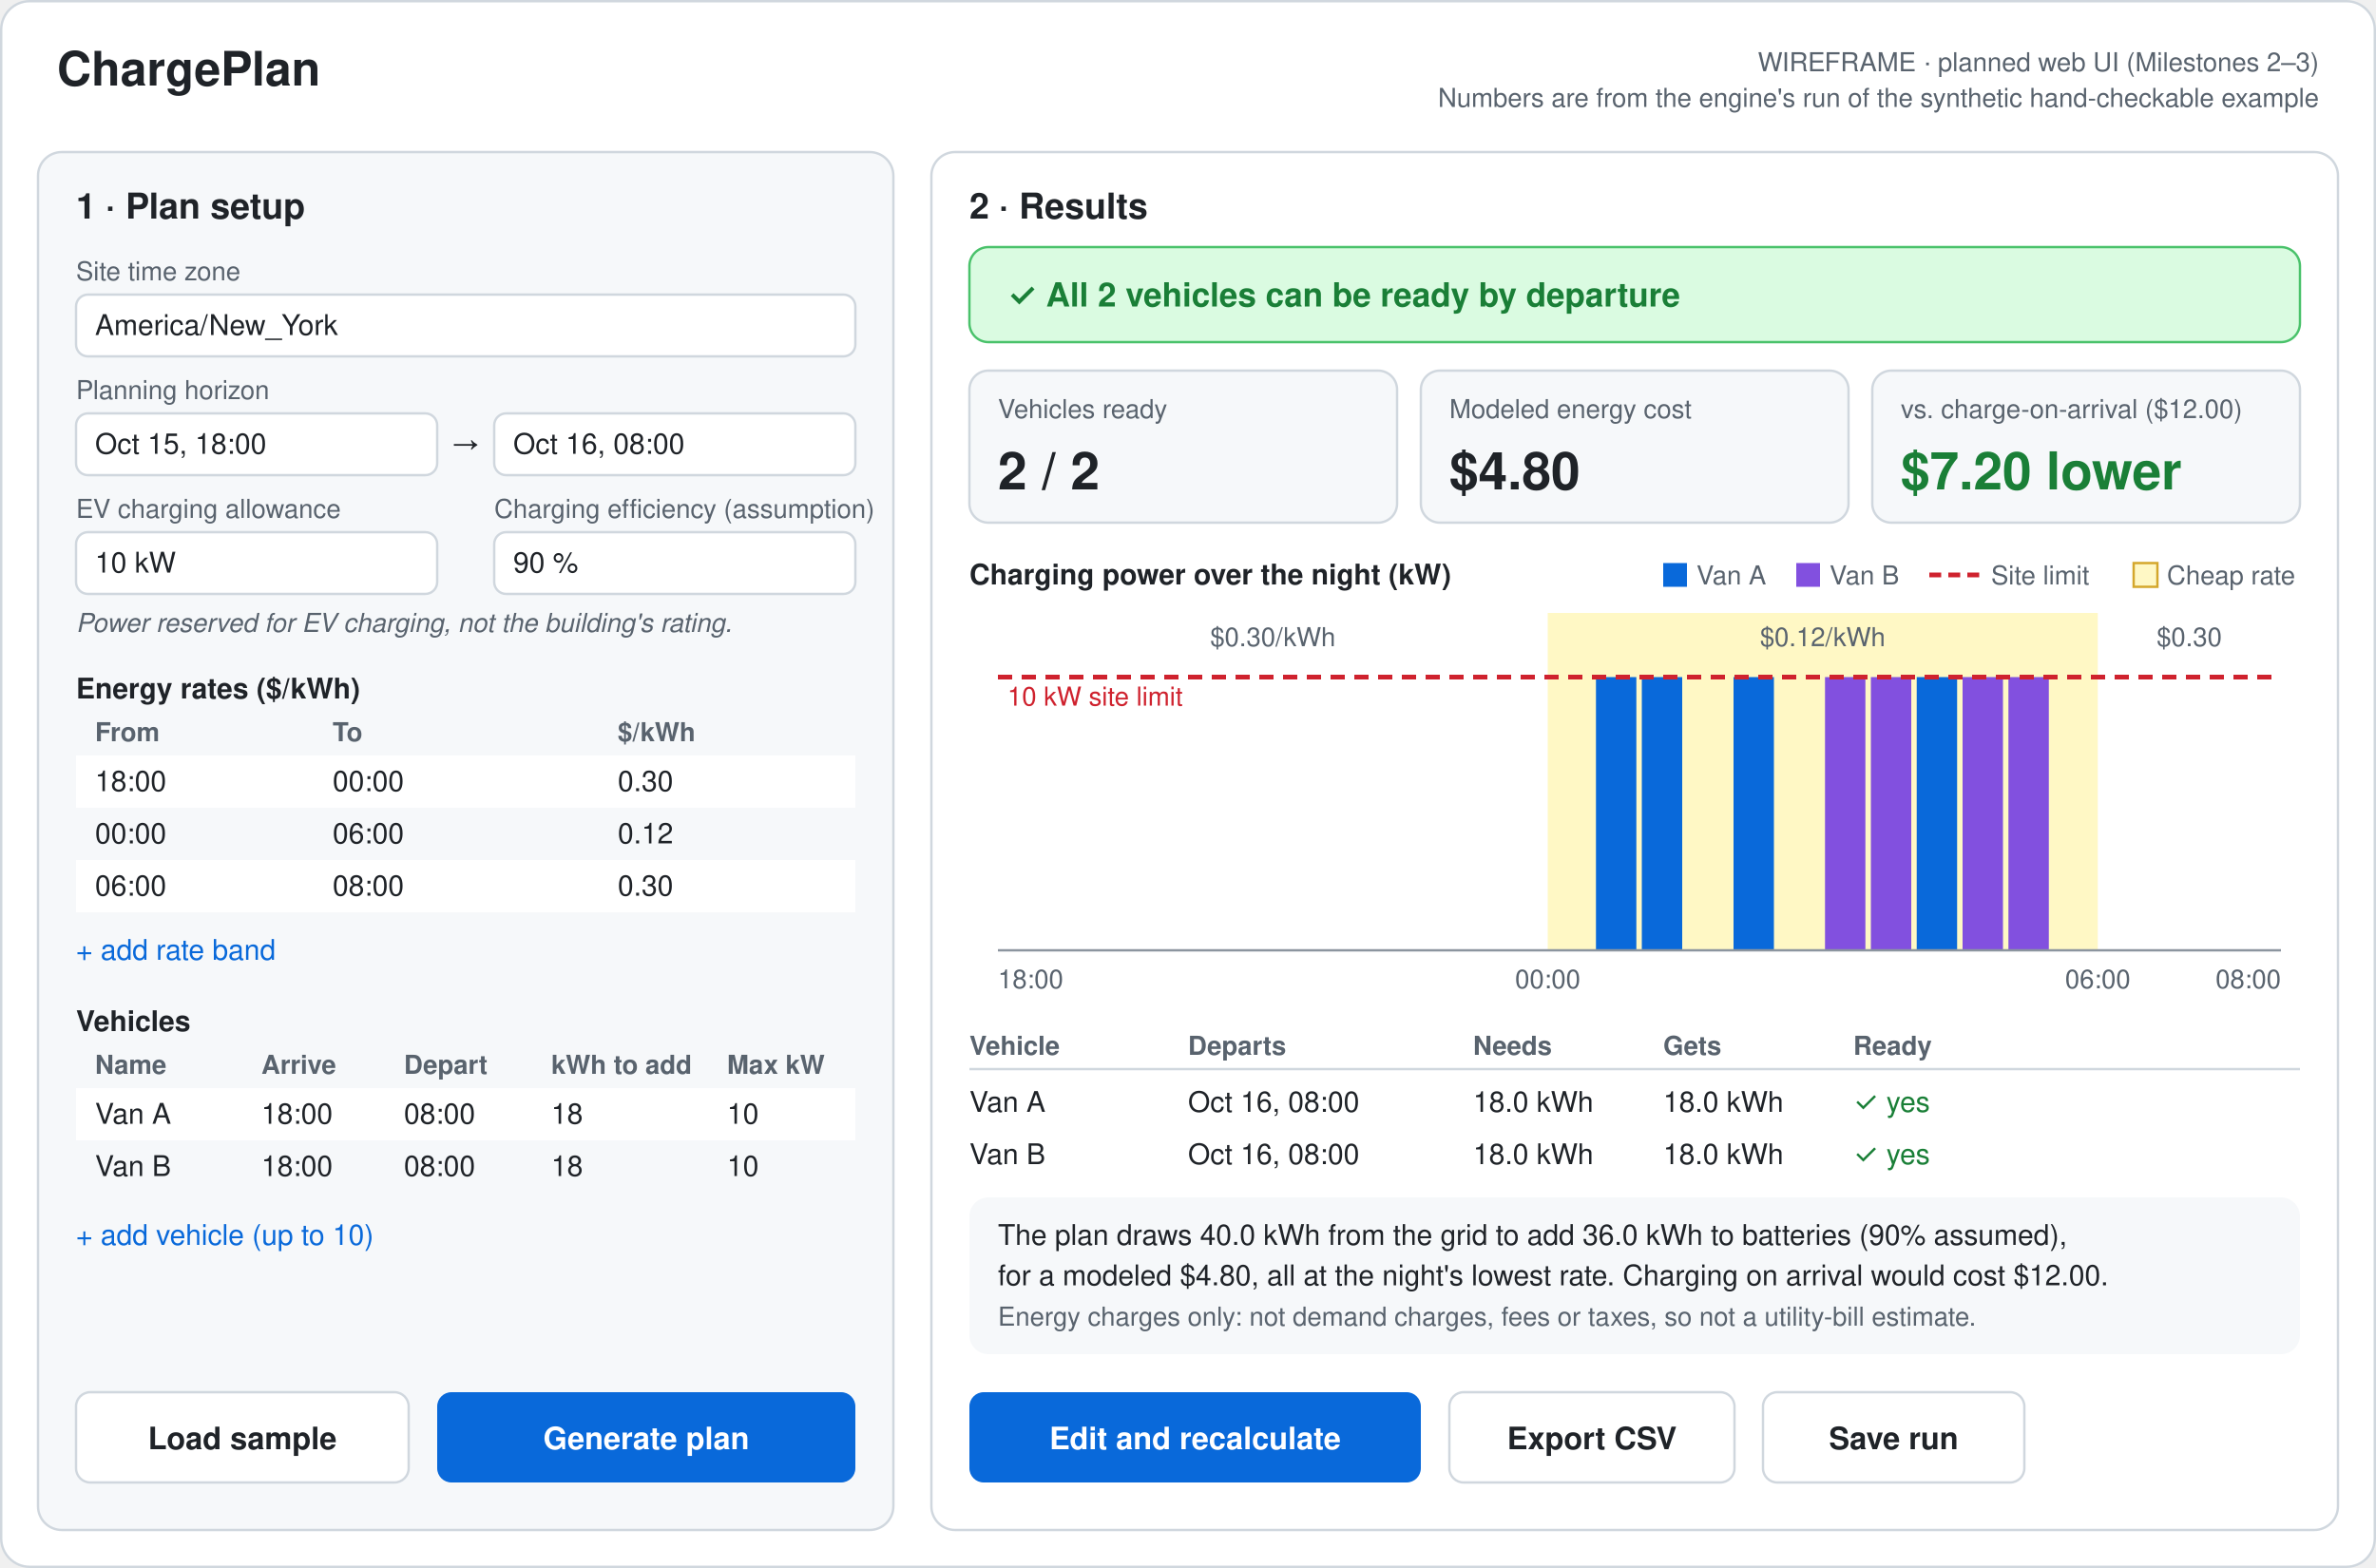
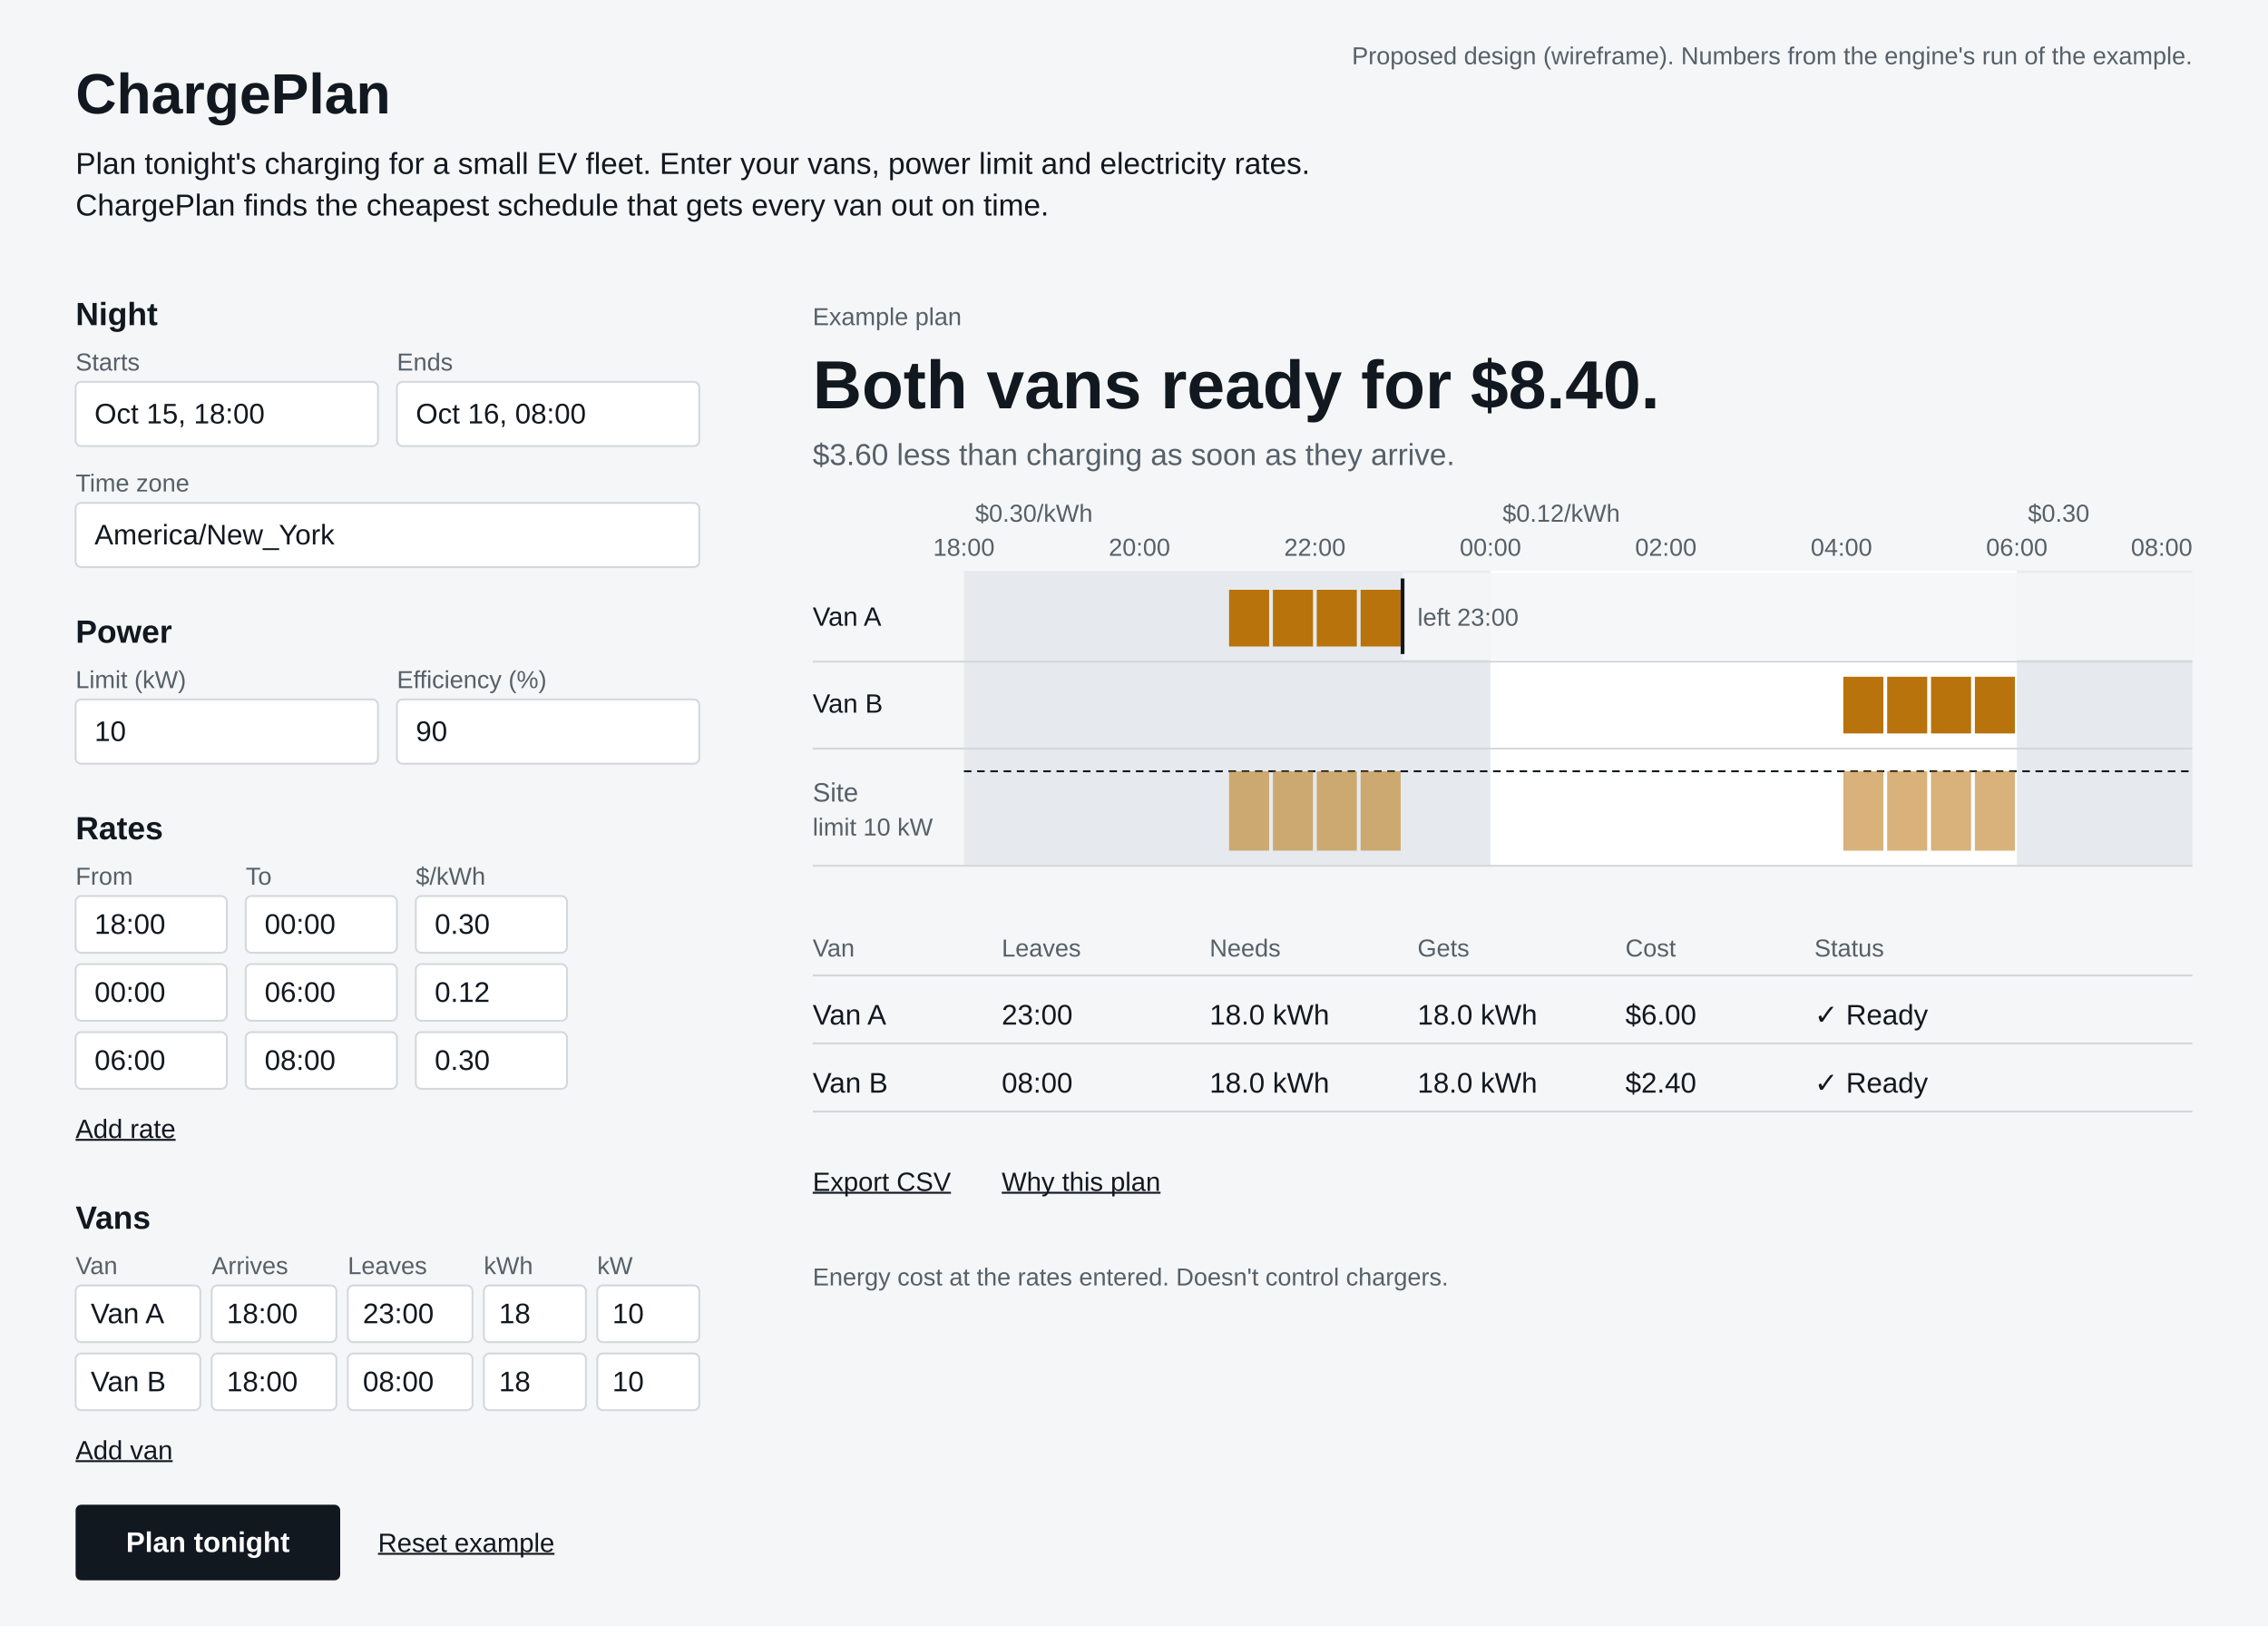
- <svg xmlns="http://www.w3.org/2000/svg" viewBox="0 0 1000 660" width="1000" height="660" font-family="-apple-system, BlinkMacSystemFont, 'Segoe UI', Helvetica, Arial, sans-serif" role="img" aria-label="Wireframe of the planned ChargePlan web UI: a plan setup form on the left and results on the right">
+ <svg xmlns="http://www.w3.org/2000/svg" viewBox="0 0 1200 860" width="1200" height="860" role="img" aria-label="Wireframe of the planned ChargePlan screen: a short intro, inputs on the left, and on the right a one-line verdict, the night board of charging blocks, and a table of the same numbers">
  <style>
-     .muted { fill: #59636e; font-size: 11px; }
-     .label { fill: #59636e; font-size: 11px; }
-     .body { fill: #1f2328; font-size: 12px; }
-     .h { fill: #1f2328; font-size: 15px; font-weight: 600; }
-     .sub { fill: #1f2328; font-size: 12px; font-weight: 600; }
-     .input { fill: #ffffff; stroke: #d0d7de; }
-     .th { fill: #59636e; font-size: 11px; font-weight: 600; }
-     .btn { fill: #ffffff; stroke: #d0d7de; }
-     .btn-primary { fill: #0969da; }
-     .btn-text { fill: #1f2328; font-size: 13px; font-weight: 600; }
-     .btn-text-primary { fill: #ffffff; font-size: 13px; font-weight: 600; }
-     .link { fill: #0969da; font-size: 12px; }
+     text { font-family: Barlow, Arial, Helvetica, sans-serif; fill: #121820; }
+     .cond { font-family: "Barlow Semi Condensed", "Arial Narrow", Arial, sans-serif; }
+     .muted, .muted text { fill: #566069; }
+     .h { font-size: 17px; font-weight: 600; }
+     .label { font-size: 13px; }
+     .val { font-size: 15px; }
+     .input { fill: #ffffff; stroke: #d3d8dd; }
+     .rule { stroke: #d3d8dd; stroke-width: 1; }
+     .charge { fill: #b8730c; }
+     .shade { fill: #e6eaee; }
+     .link { font-size: 14px; text-decoration: underline; }
  </style>
-   <rect x="0.5" y="0.5" width="999" height="659" rx="12" fill="#ffffff" stroke="#d0d7de" />
-   <text x="24" y="36" style="font-size: 20px; font-weight: 700; fill: #1f2328">ChargePlan</text>
-   <text x="976" y="30" text-anchor="end" class="muted">WIREFRAME · planned web UI (Milestones 2–3)</text>
-   <text x="976" y="45" text-anchor="end" class="muted">Numbers are from the engine's run of the synthetic hand-checkable example</text>
-   <rect x="16" y="64" width="360" height="580" rx="10" fill="#f6f8fa" stroke="#d0d7de" />
-   <text x="32" y="92" class="h">1 · Plan setup</text>
-   <text x="32" y="118" class="label">Site time zone</text>
-   <rect x="32" y="124" width="328" height="26" rx="5" class="input" />
-   <text x="40" y="141" class="body">America/New_York</text>
-   <text x="32" y="168" class="label">Planning horizon</text>
-   <rect x="32" y="174" width="152" height="26" rx="5" class="input" />
-   <text x="40" y="191" class="body">Oct 15, 18:00</text>
-   <text x="196" y="191" class="body" text-anchor="middle">→</text>
-   <rect x="208" y="174" width="152" height="26" rx="5" class="input" />
-   <text x="216" y="191" class="body">Oct 16, 08:00</text>
-   <text x="32" y="218" class="label">EV charging allowance</text>
-   <rect x="32" y="224" width="152" height="26" rx="5" class="input" />
-   <text x="40" y="241" class="body">10 kW</text>
-   <text x="208" y="218" class="label">Charging efficiency (assumption)</text>
-   <rect x="208" y="224" width="152" height="26" rx="5" class="input" />
-   <text x="216" y="241" class="body">90 %</text>
-   <text x="32" y="266" class="muted" font-style="italic">Power reserved for EV charging, not the building's rating.</text>
-   <text x="32" y="294" class="sub">Energy rates ($/kWh)</text>
-   <text x="40" y="312" class="th">From</text>
-   <text x="140" y="312" class="th">To</text>
-   <text x="260" y="312" class="th">$/kWh</text>
-   <rect x="32" y="318" width="328" height="22" fill="#ffffff" />
-   <text x="40" y="333" class="body">18:00</text>
-   <text x="140" y="333" class="body">00:00</text>
-   <text x="260" y="333" class="body">0.30</text>
-   <text x="40" y="355" class="body">00:00</text>
-   <text x="140" y="355" class="body">06:00</text>
-   <text x="260" y="355" class="body">0.12</text>
-   <rect x="32" y="362" width="328" height="22" fill="#ffffff" />
-   <text x="40" y="377" class="body">06:00</text>
-   <text x="140" y="377" class="body">08:00</text>
-   <text x="260" y="377" class="body">0.30</text>
-   <text x="32" y="404" class="link">+ add rate band</text>
-   <text x="32" y="434" class="sub">Vehicles</text>
-   <text x="40" y="452" class="th">Name</text>
-   <text x="110" y="452" class="th">Arrive</text>
-   <text x="170" y="452" class="th">Depart</text>
-   <text x="232" y="452" class="th">kWh to add</text>
-   <text x="306" y="452" class="th">Max kW</text>
-   <rect x="32" y="458" width="328" height="22" fill="#ffffff" />
-   <text x="40" y="473" class="body">Van A</text>
-   <text x="110" y="473" class="body">18:00</text>
-   <text x="170" y="473" class="body">08:00</text>
-   <text x="232" y="473" class="body">18</text>
-   <text x="306" y="473" class="body">10</text>
-   <text x="40" y="495" class="body">Van B</text>
-   <text x="110" y="495" class="body">18:00</text>
-   <text x="170" y="495" class="body">08:00</text>
-   <text x="232" y="495" class="body">18</text>
-   <text x="306" y="495" class="body">10</text>
-   <text x="32" y="524" class="link">+ add vehicle (up to 10)</text>
-   <rect x="32" y="586" width="140" height="38" rx="6" class="btn" />
-   <text x="102" y="610" text-anchor="middle" class="btn-text">Load sample</text>
-   <rect x="184" y="586" width="176" height="38" rx="6" class="btn-primary" />
-   <text x="272" y="610" text-anchor="middle" class="btn-text-primary">Generate plan</text>
-   <rect x="392" y="64" width="592" height="580" rx="10" fill="#ffffff" stroke="#d0d7de" />
-   <text x="408" y="92" class="h">2 · Results</text>
-   <rect x="408" y="104" width="560" height="40" rx="8" fill="#dafbe1" stroke="#4ac26b" />
-   <text x="424" y="129" style="font-size: 14px; font-weight: 600; fill: #1a7f37">✓ All 2 vehicles can be ready by departure</text>
-   <rect x="408" y="156" width="180" height="64" rx="8" fill="#f6f8fa" stroke="#d0d7de" />
-   <text x="420" y="176" class="label">Vehicles ready</text>
-   <text x="420" y="206" style="font-size: 22px; font-weight: 700; fill: #1f2328">2 / 2</text>
-   <rect x="598" y="156" width="180" height="64" rx="8" fill="#f6f8fa" stroke="#d0d7de" />
-   <text x="610" y="176" class="label">Modeled energy cost</text>
-   <text x="610" y="206" style="font-size: 22px; font-weight: 700; fill: #1f2328">$4.80</text>
-   <rect x="788" y="156" width="180" height="64" rx="8" fill="#f6f8fa" stroke="#d0d7de" />
-   <text x="800" y="176" class="label">vs. charge-on-arrival ($12.00)</text>
-   <text x="800" y="206" style="font-size: 22px; font-weight: 700; fill: #1a7f37">$7.20 lower</text>
-   <text x="408" y="246" class="sub">Charging power over the night (kW)</text>
-   <rect x="700" y="237" width="10" height="10" fill="#0969da" />
-   <text x="714" y="246" class="muted">Van A</text>
-   <rect x="756" y="237" width="10" height="10" fill="#8250df" />
-   <text x="770" y="246" class="muted">Van B</text>
-   <line x1="812" y1="242" x2="834" y2="242" stroke="#cf222e" stroke-width="2" stroke-dasharray="5 3" />
-   <text x="838" y="246" class="muted">Site limit</text>
-   <rect x="898" y="237" width="10" height="10" fill="#fff8c5" stroke="#d4a72c" />
-   <text x="912" y="246" class="muted">Cheap rate</text>
-   <rect x="651.4" y="258" width="231.5" height="142" fill="#fff8c5" />
-   <text x="535.7" y="272" text-anchor="middle" class="muted">$0.30/kWh</text>
-   <text x="767.1" y="272" text-anchor="middle" class="muted">$0.12/kWh</text>
-   <text x="921.4" y="272" text-anchor="middle" class="muted">$0.30</text>
-   <g fill="#0969da">
-     <rect x="671.7" y="285" width="17" height="115" />
-     <rect x="691.0" y="285" width="17" height="115" />
-     <rect x="729.6" y="285" width="17" height="115" />
-     <rect x="806.7" y="285" width="17" height="115" />
+   <rect width="1200" height="860" fill="#f5f6f7" />
+   <text x="1160" y="34" text-anchor="end" class="label muted">Proposed design (wireframe). Numbers from the engine's run of the example.</text>
+   <text x="40" y="60" class="cond" style="font-size: 30px; font-weight: 600">ChargePlan</text>
+   <text x="40" y="92" style="font-size: 16px">Plan tonight's charging for a small EV fleet. Enter your vans, power limit and electricity rates.</text>
+   <text x="40" y="114" style="font-size: 16px">ChargePlan finds the cheapest schedule that gets every van out on time.</text>
+   <text x="40" y="172" class="cond h">Night</text>
+   <text x="40" y="196" class="label muted">Starts</text>
+   <text x="210" y="196" class="label muted">Ends</text>
+   <rect x="40" y="202" width="160" height="34" rx="3" class="input" />
+   <text x="50" y="224" class="val">Oct 15, 18:00</text>
+   <rect x="210" y="202" width="160" height="34" rx="3" class="input" />
+   <text x="220" y="224" class="val">Oct 16, 08:00</text>
+   <text x="40" y="260" class="label muted">Time zone</text>
+   <rect x="40" y="266" width="330" height="34" rx="3" class="input" />
+   <text x="50" y="288" class="val">America/New_York</text>
+   <text x="40" y="340" class="cond h">Power</text>
+   <text x="40" y="364" class="label muted">Limit (kW)</text>
+   <text x="210" y="364" class="label muted">Efficiency (%)</text>
+   <rect x="40" y="370" width="160" height="34" rx="3" class="input" />
+   <text x="50" y="392" class="val">10</text>
+   <rect x="210" y="370" width="160" height="34" rx="3" class="input" />
+   <text x="220" y="392" class="val">90</text>
+   <text x="40" y="444" class="cond h">Rates</text>
+   <text x="40" y="468" class="label muted">From</text>
+   <text x="130" y="468" class="label muted">To</text>
+   <text x="220" y="468" class="label muted">$/kWh</text>
+   <g class="val">
+     <rect x="40" y="474" width="80" height="30" rx="3" class="input" />
+     <text x="50" y="494">18:00</text>
+     <rect x="130" y="474" width="80" height="30" rx="3" class="input" />
+     <text x="140" y="494">00:00</text>
+     <rect x="220" y="474" width="80" height="30" rx="3" class="input" />
+     <text x="230" y="494">0.30</text>
+     <rect x="40" y="510" width="80" height="30" rx="3" class="input" />
+     <text x="50" y="530">00:00</text>
+     <rect x="130" y="510" width="80" height="30" rx="3" class="input" />
+     <text x="140" y="530">06:00</text>
+     <rect x="220" y="510" width="80" height="30" rx="3" class="input" />
+     <text x="230" y="530">0.12</text>
+     <rect x="40" y="546" width="80" height="30" rx="3" class="input" />
+     <text x="50" y="566">06:00</text>
+     <rect x="130" y="546" width="80" height="30" rx="3" class="input" />
+     <text x="140" y="566">08:00</text>
+     <rect x="220" y="546" width="80" height="30" rx="3" class="input" />
+     <text x="230" y="566">0.30</text>
  </g>
-   <g fill="#8250df">
-     <rect x="768.1" y="285" width="17" height="115" />
-     <rect x="787.4" y="285" width="17" height="115" />
-     <rect x="826.0" y="285" width="17" height="115" />
-     <rect x="845.3" y="285" width="17" height="115" />
+   <text x="40" y="602" class="link">Add rate</text>
+   <text x="40" y="650" class="cond h">Vans</text>
+   <text x="40" y="674" class="label muted">Van</text>
+   <text x="112" y="674" class="label muted">Arrives</text>
+   <text x="184" y="674" class="label muted">Leaves</text>
+   <text x="256" y="674" class="label muted">kWh</text>
+   <text x="316" y="674" class="label muted">kW</text>
+   <g class="val">
+     <rect x="40" y="680" width="66" height="30" rx="3" class="input" />
+     <text x="48" y="700">Van A</text>
+     <rect x="112" y="680" width="66" height="30" rx="3" class="input" />
+     <text x="120" y="700">18:00</text>
+     <rect x="184" y="680" width="66" height="30" rx="3" class="input" />
+     <text x="192" y="700">23:00</text>
+     <rect x="256" y="680" width="54" height="30" rx="3" class="input" />
+     <text x="264" y="700">18</text>
+     <rect x="316" y="680" width="54" height="30" rx="3" class="input" />
+     <text x="324" y="700">10</text>
+     <rect x="40" y="716" width="66" height="30" rx="3" class="input" />
+     <text x="48" y="736">Van B</text>
+     <rect x="112" y="716" width="66" height="30" rx="3" class="input" />
+     <text x="120" y="736">18:00</text>
+     <rect x="184" y="716" width="66" height="30" rx="3" class="input" />
+     <text x="192" y="736">08:00</text>
+     <rect x="256" y="716" width="54" height="30" rx="3" class="input" />
+     <text x="264" y="736">18</text>
+     <rect x="316" y="716" width="54" height="30" rx="3" class="input" />
+     <text x="324" y="736">10</text>
  </g>
-   <line x1="420" y1="285" x2="960" y2="285" stroke="#cf222e" stroke-width="2" stroke-dasharray="6 4" />
-   <text x="424" y="297" class="muted" style="fill: #cf222e">10 kW site limit</text>
-   <line x1="420" y1="400" x2="960" y2="400" stroke="#8c959f" />
-   <text x="420" y="416" class="muted">18:00</text>
-   <text x="651.4" y="416" text-anchor="middle" class="muted">00:00</text>
-   <text x="882.9" y="416" text-anchor="middle" class="muted">06:00</text>
-   <text x="960" y="416" text-anchor="end" class="muted">08:00</text>
-   <text x="408" y="444" class="th">Vehicle</text>
-   <text x="500" y="444" class="th">Departs</text>
-   <text x="620" y="444" class="th">Needs</text>
-   <text x="700" y="444" class="th">Gets</text>
-   <text x="780" y="444" class="th">Ready</text>
-   <line x1="408" y1="450" x2="968" y2="450" stroke="#d0d7de" />
-   <text x="408" y="468" class="body">Van A</text>
-   <text x="500" y="468" class="body">Oct 16, 08:00</text>
-   <text x="620" y="468" class="body">18.0 kWh</text>
-   <text x="700" y="468" class="body">18.0 kWh</text>
-   <text x="780" y="468" class="body" style="fill: #1a7f37">✓ yes</text>
-   <text x="408" y="490" class="body">Van B</text>
-   <text x="500" y="490" class="body">Oct 16, 08:00</text>
-   <text x="620" y="490" class="body">18.0 kWh</text>
-   <text x="700" y="490" class="body">18.0 kWh</text>
-   <text x="780" y="490" class="body" style="fill: #1a7f37">✓ yes</text>
-   <rect x="408" y="504" width="560" height="66" rx="8" fill="#f6f8fa" />
-   <text x="420" y="524" class="body">The plan draws 40.0 kWh from the grid to add 36.0 kWh to batteries (90% assumed),</text>
-   <text x="420" y="541" class="body">for a modeled $4.80, all at the night's lowest rate. Charging on arrival would cost $12.00.</text>
-   <text x="420" y="558" class="muted">Energy charges only: not demand charges, fees or taxes, so not a utility-bill estimate.</text>
-   <rect x="408" y="586" width="190" height="38" rx="6" class="btn-primary" />
-   <text x="503" y="610" text-anchor="middle" class="btn-text-primary">Edit and recalculate</text>
-   <rect x="610" y="586" width="120" height="38" rx="6" class="btn" />
-   <text x="670" y="610" text-anchor="middle" class="btn-text">Export CSV</text>
-   <rect x="742" y="586" width="110" height="38" rx="6" class="btn" />
-   <text x="797" y="610" text-anchor="middle" class="btn-text">Save run</text>
+   <text x="40" y="772" class="link">Add van</text>
+   <rect x="40" y="796" width="140" height="40" rx="3" fill="#121820" />
+   <text x="110" y="821" text-anchor="middle" style="font-size: 15px; font-weight: 600; fill: #ffffff">Plan tonight</text>
+   <text x="200" y="821" class="link">Reset example</text>
+   <text x="430" y="172" class="label muted">Example plan</text>
+   <text x="430" y="216" class="cond" style="font-size: 36px; font-weight: 600">Both vans ready for $8.40.</text>
+   <text x="430" y="246" class="muted" style="font-size: 16px">$3.60 less than charging as soon as they arrive.</text>
+   <g class="label muted">
+     <text x="516" y="276">$0.30/kWh</text>
+     <text x="795" y="276">$0.12/kWh</text>
+     <text x="1073" y="276">$0.30</text>
+   </g>
+   <g class="label muted cond">
+     <text x="510" y="294" text-anchor="middle">18:00</text>
+     <text x="602.9" y="294" text-anchor="middle">20:00</text>
+     <text x="695.7" y="294" text-anchor="middle">22:00</text>
+     <text x="788.6" y="294" text-anchor="middle">00:00</text>
+     <text x="881.4" y="294" text-anchor="middle">02:00</text>
+     <text x="974.3" y="294" text-anchor="middle">04:00</text>
+     <text x="1067.1" y="294" text-anchor="middle">06:00</text>
+     <text x="1160" y="294" text-anchor="end">08:00</text>
+   </g>
+   <rect x="510" y="302" width="650" height="156" fill="#ffffff" />
+   <rect x="510" y="302" width="278.6" height="156" class="shade" />
+   <rect x="1067.1" y="302" width="92.9" height="156" class="shade" />
+   <text x="430" y="331" style="font-size: 14px">Van A</text>
+   <text x="430" y="377" style="font-size: 14px">Van B</text>
+   <text x="430" y="424" style="font-size: 14px" class="muted">Site</text>
+   <text x="430" y="442" class="label muted">limit 10 kW</text>
+   <g class="charge">
+     <rect x="650.3" y="312" width="21.2" height="30" />
+     <rect x="673.5" y="312" width="21.2" height="30" />
+     <rect x="696.7" y="312" width="21.2" height="30" />
+     <rect x="719.9" y="312" width="21.2" height="30" />
+   </g>
+   <rect x="742.1" y="303" width="417.9" height="46" fill="#f5f6f7" opacity="0.9" />
+   <line x1="742.1" y1="306" x2="742.1" y2="346" stroke="#121820" stroke-width="2" />
+   <text x="750" y="331" class="label muted">left 23:00</text>
+   <g class="charge">
+     <rect x="975.3" y="358" width="21.2" height="30" />
+     <rect x="998.5" y="358" width="21.2" height="30" />
+     <rect x="1021.7" y="358" width="21.2" height="30" />
+     <rect x="1044.9" y="358" width="21.2" height="30" />
+   </g>
+   <line x1="510" y1="408" x2="1160" y2="408" stroke="#121820" stroke-width="1" stroke-dasharray="4 3" />
+   <g class="charge" opacity="0.55">
+     <rect x="650.3" y="408" width="21.2" height="42" />
+     <rect x="673.5" y="408" width="21.2" height="42" />
+     <rect x="696.7" y="408" width="21.2" height="42" />
+     <rect x="719.9" y="408" width="21.2" height="42" />
+     <rect x="975.3" y="408" width="21.2" height="42" />
+     <rect x="998.5" y="408" width="21.2" height="42" />
+     <rect x="1021.7" y="408" width="21.2" height="42" />
+     <rect x="1044.9" y="408" width="21.2" height="42" />
+   </g>
+   <line x1="430" y1="350" x2="1160" y2="350" class="rule" />
+   <line x1="430" y1="396" x2="1160" y2="396" class="rule" />
+   <line x1="430" y1="458" x2="1160" y2="458" class="rule" />
+   <g class="label muted">
+     <text x="430" y="506">Van</text>
+     <text x="530" y="506">Leaves</text>
+     <text x="640" y="506">Needs</text>
+     <text x="750" y="506">Gets</text>
+     <text x="860" y="506">Cost</text>
+     <text x="960" y="506">Status</text>
+   </g>
+   <line x1="430" y1="516" x2="1160" y2="516" class="rule" />
+   <g class="val">
+     <text x="430" y="542">Van A</text>
+     <text x="530" y="542">23:00</text>
+     <text x="640" y="542">18.0 kWh</text>
+     <text x="750" y="542">18.0 kWh</text>
+     <text x="860" y="542">$6.00</text>
+     <text x="960" y="542">✓ Ready</text>
+     <text x="430" y="578">Van B</text>
+     <text x="530" y="578">08:00</text>
+     <text x="640" y="578">18.0 kWh</text>
+     <text x="750" y="578">18.0 kWh</text>
+     <text x="860" y="578">$2.40</text>
+     <text x="960" y="578">✓ Ready</text>
+   </g>
+   <line x1="430" y1="552" x2="1160" y2="552" class="rule" />
+   <line x1="430" y1="588" x2="1160" y2="588" class="rule" />
+   <text x="430" y="630" class="link">Export CSV</text>
+   <text x="530" y="630" class="link">Why this plan</text>
+   <text x="430" y="680" class="label muted">Energy cost at the rates entered. Doesn't control chargers.</text>
</svg>
